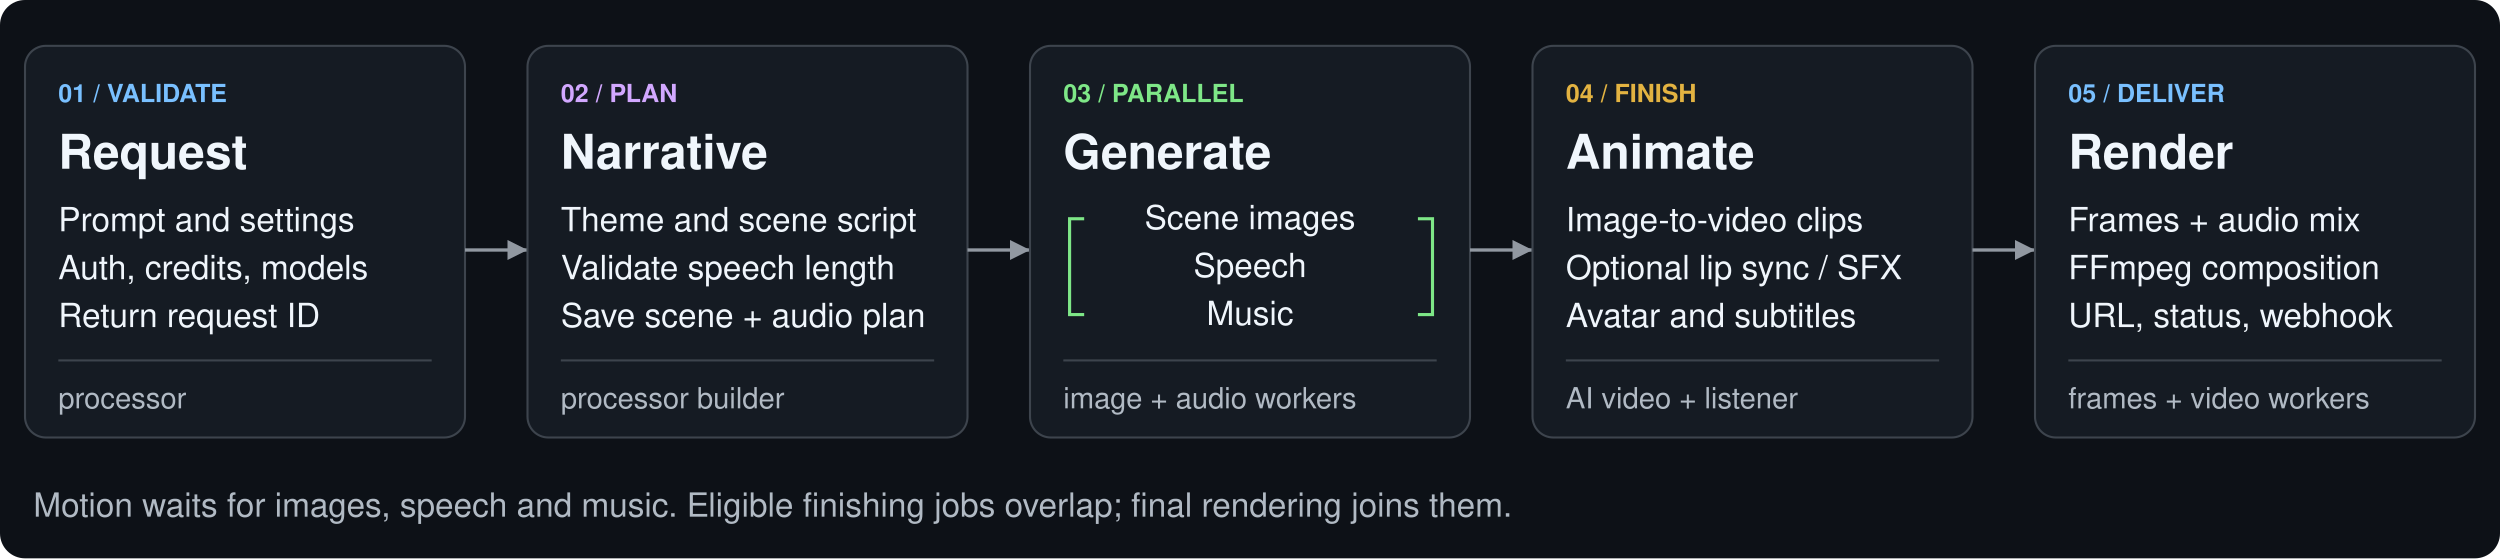
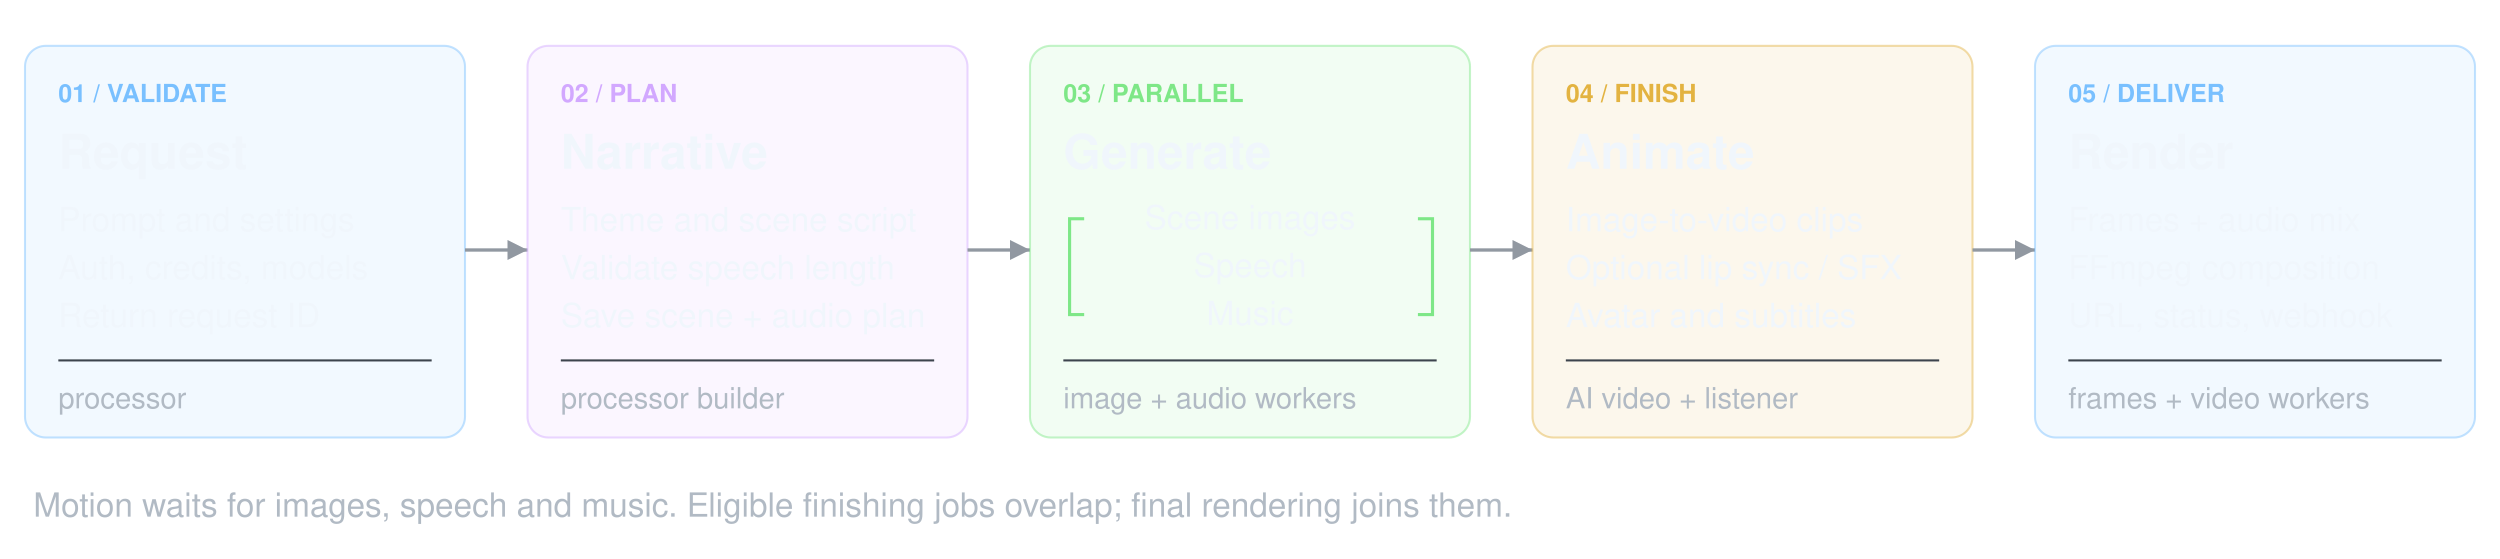
<svg xmlns="http://www.w3.org/2000/svg" width="1200" height="268" viewBox="0 0 1200 268" role="img" aria-labelledby="title desc">
  <defs>
    <marker id="arrow" viewBox="0 0 8 8" refX="8" refY="4" markerWidth="6" markerHeight="6" orient="auto-start-reverse">
      <path d="M0 0L8 4L0 8Z" fill="#9198a1" />
    </marker>
  </defs>
-   <rect width="1200" height="268" rx="12" fill="#0d1117" />
  <g font-family="-apple-system, BlinkMacSystemFont, Segoe UI, Helvetica, Arial, sans-serif">
-     <rect x="12" y="22" width="211.2" height="188" rx="10" fill="#151b23" stroke="#3d444d" />
+     <rect x="12" y="22" width="211.2" height="188" rx="10" fill="#79c0ff" fill-opacity="0.10" stroke="#79c0ff" stroke-opacity="0.45" />
    <text x="28" y="49" font-size="12" font-weight="650" fill="#79c0ff" text-anchor="start">01 / VALIDATE</text>
    <text x="28" y="81" font-size="23" font-weight="650" fill="#f0f6fc" text-anchor="start">Request</text>
    <text x="28" y="111" font-size="16" font-weight="400" fill="#f0f6fc" text-anchor="start">Prompt and settings</text>
    <text x="28" y="134" font-size="16" font-weight="400" fill="#f0f6fc" text-anchor="start">Auth, credits, models</text>
    <text x="28" y="157" font-size="16" font-weight="400" fill="#f0f6fc" text-anchor="start">Return request ID</text>
    <path d="M28 173 H207.2" stroke="#3d444d" />
    <text x="28" y="196" font-size="14" font-weight="400" fill="#b1bac4" text-anchor="start">processor</text>
    <path d="M223.2 120 H253.2" fill="none" stroke="#9198a1" stroke-width="1.6" marker-end="url(#arrow)" />
-     <rect x="253.2" y="22" width="211.2" height="188" rx="10" fill="#151b23" stroke="#3d444d" />
+     <rect x="253.2" y="22" width="211.2" height="188" rx="10" fill="#d2a8ff" fill-opacity="0.10" stroke="#d2a8ff" stroke-opacity="0.45" />
    <text x="269.2" y="49" font-size="12" font-weight="650" fill="#d2a8ff" text-anchor="start">02 / PLAN</text>
    <text x="269.2" y="81" font-size="23" font-weight="650" fill="#f0f6fc" text-anchor="start">Narrative</text>
    <text x="269.2" y="111" font-size="16" font-weight="400" fill="#f0f6fc" text-anchor="start">Theme and scene script</text>
    <text x="269.2" y="134" font-size="16" font-weight="400" fill="#f0f6fc" text-anchor="start">Validate speech length</text>
    <text x="269.2" y="157" font-size="16" font-weight="400" fill="#f0f6fc" text-anchor="start">Save scene + audio plan</text>
    <path d="M269.2 173 H448.4" stroke="#3d444d" />
    <text x="269.2" y="196" font-size="14" font-weight="400" fill="#b1bac4" text-anchor="start">processor builder</text>
    <path d="M464.4 120 H494.4" fill="none" stroke="#9198a1" stroke-width="1.6" marker-end="url(#arrow)" />
-     <rect x="494.4" y="22" width="211.2" height="188" rx="10" fill="#151b23" stroke="#3d444d" />
+     <rect x="494.4" y="22" width="211.2" height="188" rx="10" fill="#7ee787" fill-opacity="0.10" stroke="#7ee787" stroke-opacity="0.45" />
    <text x="510.4" y="49" font-size="12" font-weight="650" fill="#7ee787" text-anchor="start">03 / PARALLEL</text>
    <text x="510.4" y="81" font-size="23" font-weight="650" fill="#f0f6fc" text-anchor="start">Generate</text>
    <path d="M520.4 105 H513.4 V151 H520.4 M680.6 105 H687.6 V151 H680.6" fill="none" stroke="#7ee787" stroke-width="1.5" />
    <text x="600" y="110" font-size="16" font-weight="400" fill="#f0f6fc" text-anchor="middle">Scene images</text>
    <text x="600" y="133" font-size="16" font-weight="400" fill="#f0f6fc" text-anchor="middle">Speech</text>
    <text x="600" y="156" font-size="16" font-weight="400" fill="#f0f6fc" text-anchor="middle">Music</text>
    <path d="M510.4 173 H689.6" stroke="#3d444d" />
    <text x="510.4" y="196" font-size="14" font-weight="400" fill="#b1bac4" text-anchor="start">image + audio workers</text>
    <path d="M705.6 120 H735.6" fill="none" stroke="#9198a1" stroke-width="1.6" marker-end="url(#arrow)" />
-     <rect x="735.6" y="22" width="211.2" height="188" rx="10" fill="#151b23" stroke="#3d444d" />
+     <rect x="735.6" y="22" width="211.2" height="188" rx="10" fill="#e3b341" fill-opacity="0.10" stroke="#e3b341" stroke-opacity="0.45" />
    <text x="751.6" y="49" font-size="12" font-weight="650" fill="#e3b341" text-anchor="start">04 / FINISH</text>
    <text x="751.6" y="81" font-size="23" font-weight="650" fill="#f0f6fc" text-anchor="start">Animate</text>
    <text x="751.6" y="111" font-size="16" font-weight="400" fill="#f0f6fc" text-anchor="start">Image-to-video clips</text>
    <text x="751.6" y="134" font-size="16" font-weight="400" fill="#f0f6fc" text-anchor="start">Optional lip sync / SFX</text>
    <text x="751.6" y="157" font-size="16" font-weight="400" fill="#f0f6fc" text-anchor="start">Avatar and subtitles</text>
    <path d="M751.6 173 H930.8" stroke="#3d444d" />
    <text x="751.6" y="196" font-size="14" font-weight="400" fill="#b1bac4" text-anchor="start">AI video + listener</text>
    <path d="M946.8 120 H976.8" fill="none" stroke="#9198a1" stroke-width="1.6" marker-end="url(#arrow)" />
-     <rect x="976.8" y="22" width="211.2" height="188" rx="10" fill="#151b23" stroke="#3d444d" />
+     <rect x="976.8" y="22" width="211.2" height="188" rx="10" fill="#79c0ff" fill-opacity="0.10" stroke="#79c0ff" stroke-opacity="0.45" />
    <text x="992.8" y="49" font-size="12" font-weight="650" fill="#79c0ff" text-anchor="start">05 / DELIVER</text>
    <text x="992.8" y="81" font-size="23" font-weight="650" fill="#f0f6fc" text-anchor="start">Render</text>
    <text x="992.8" y="111" font-size="16" font-weight="400" fill="#f0f6fc" text-anchor="start">Frames + audio mix</text>
    <text x="992.8" y="134" font-size="16" font-weight="400" fill="#f0f6fc" text-anchor="start">FFmpeg composition</text>
    <text x="992.8" y="157" font-size="16" font-weight="400" fill="#f0f6fc" text-anchor="start">URL, status, webhook</text>
    <path d="M992.8 173 H1172" stroke="#3d444d" />
    <text x="992.8" y="196" font-size="14" font-weight="400" fill="#b1bac4" text-anchor="start">frames + video workers</text>
    <text x="16" y="248" font-size="16" font-weight="400" fill="#b1bac4" text-anchor="start">Motion waits for images, speech and music. Eligible finishing jobs overlap; final rendering joins them.</text>
  </g>
</svg>
